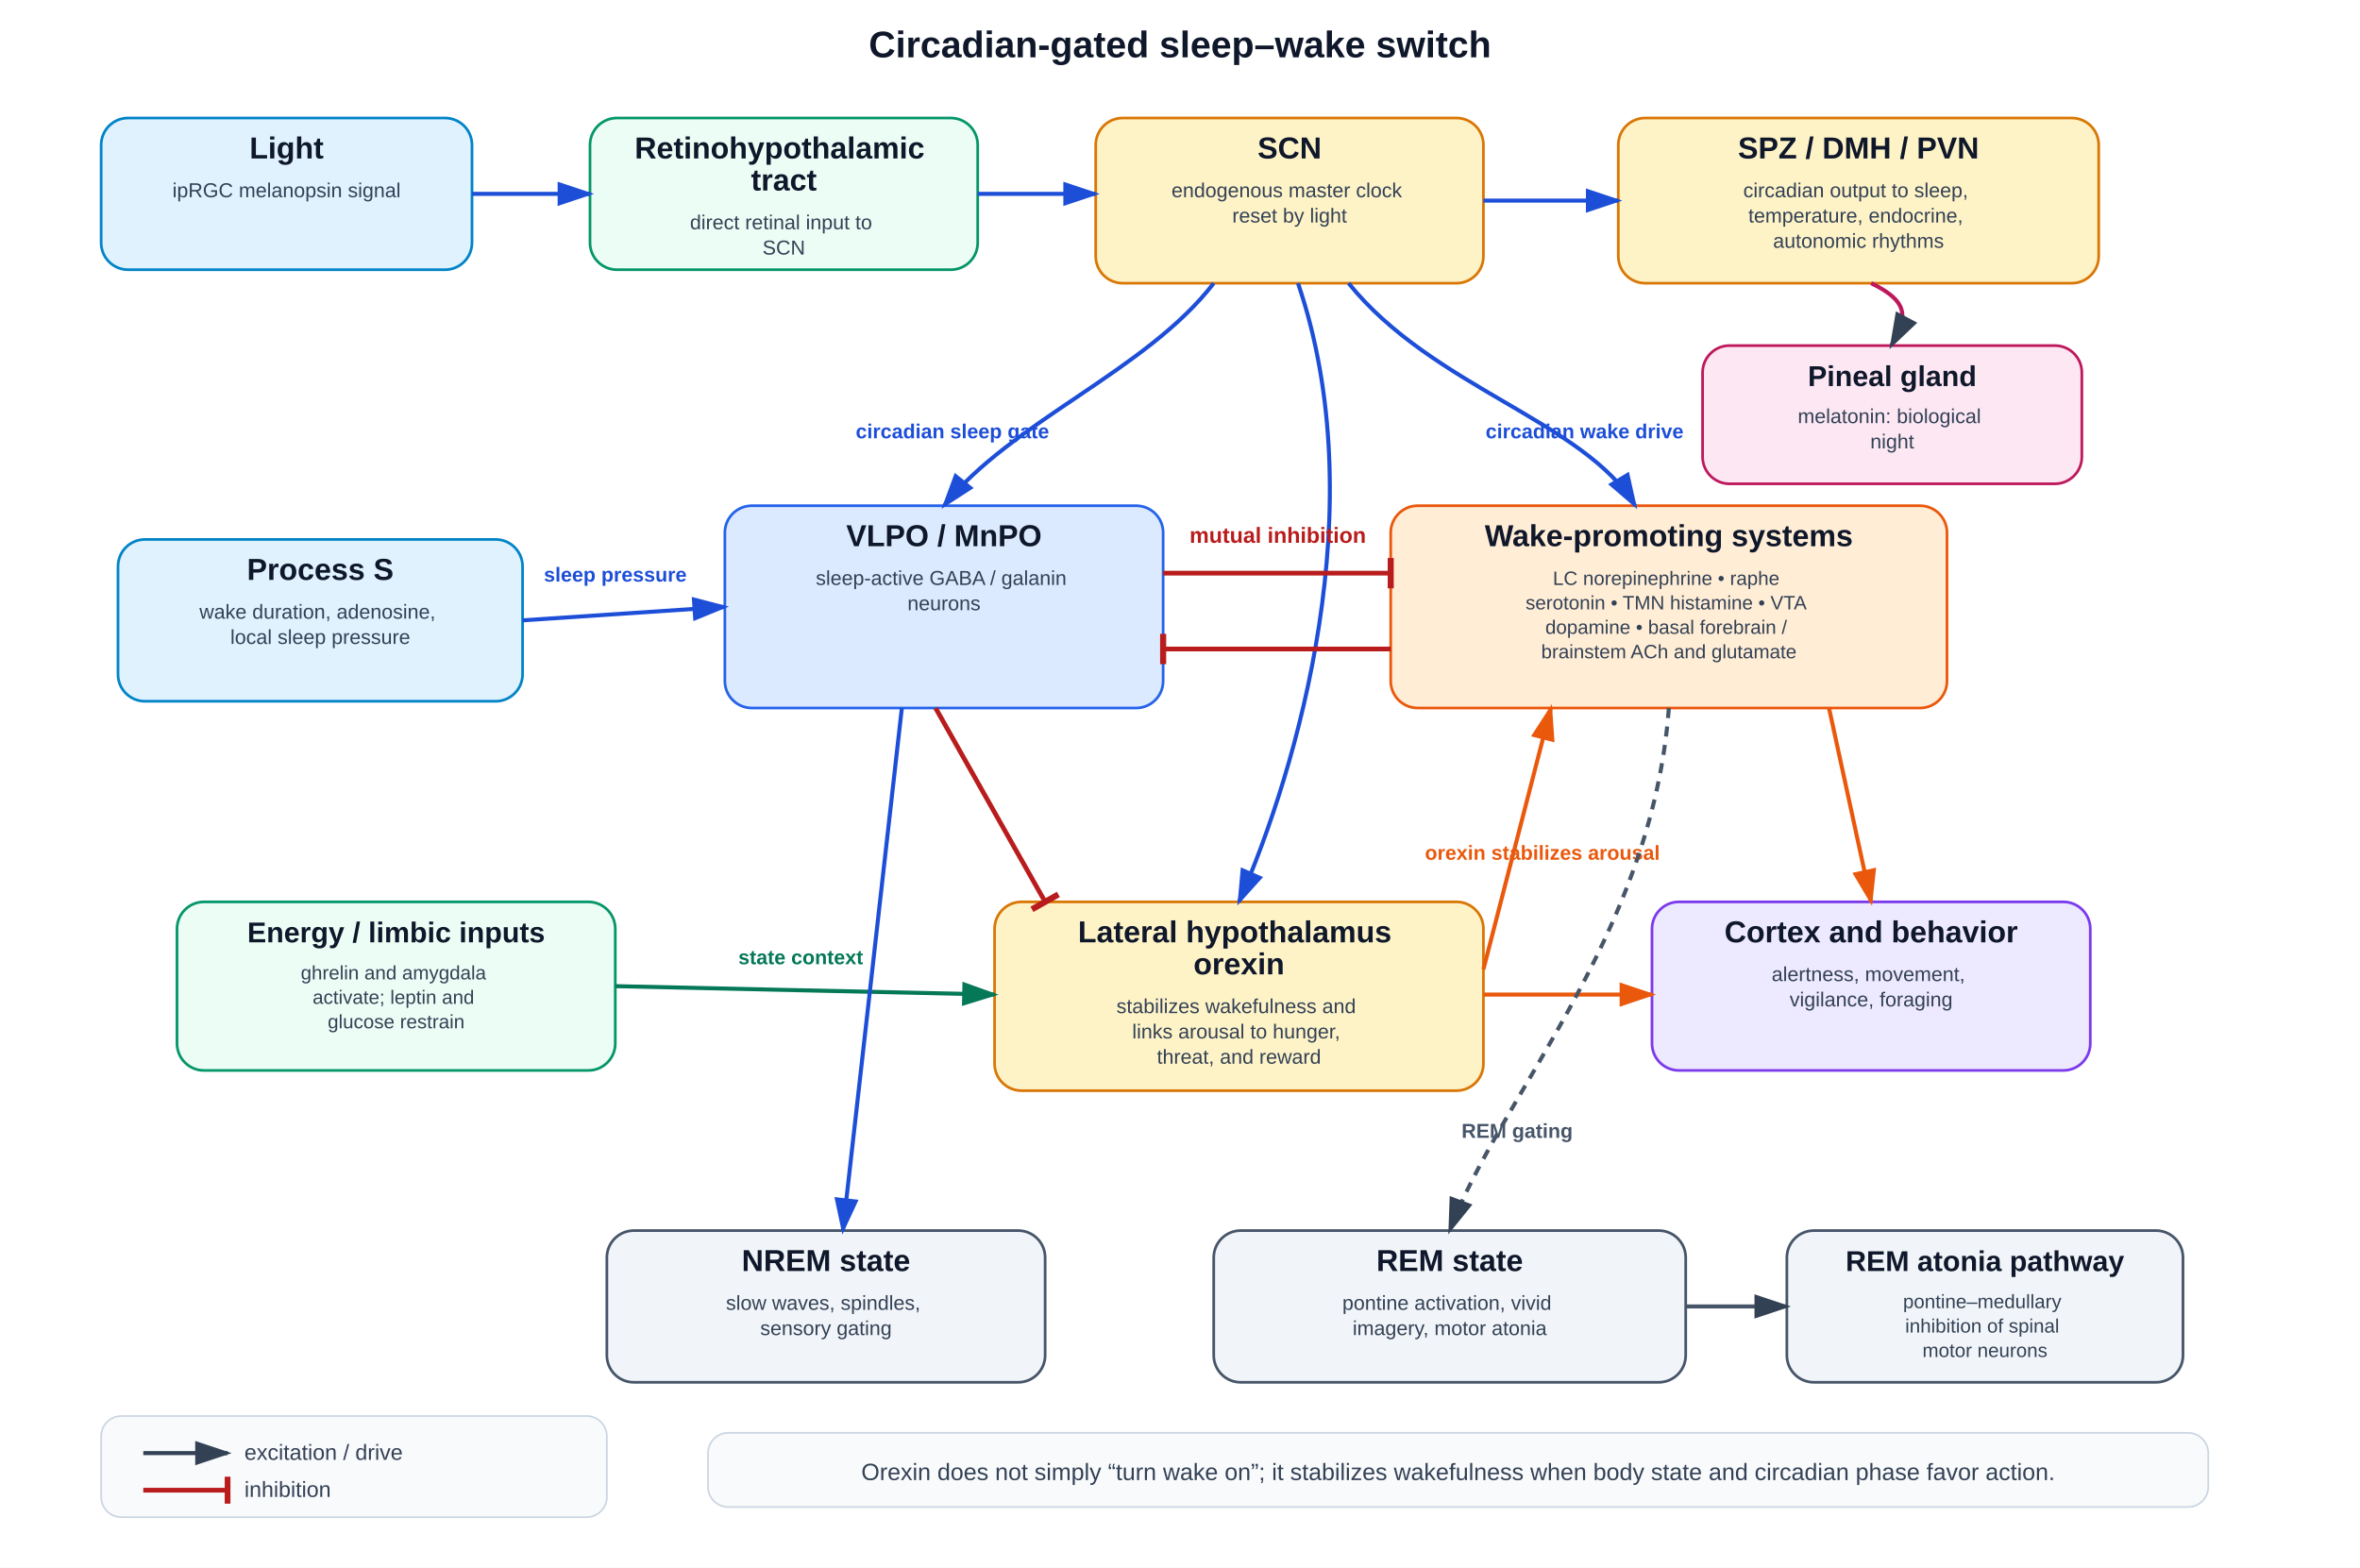
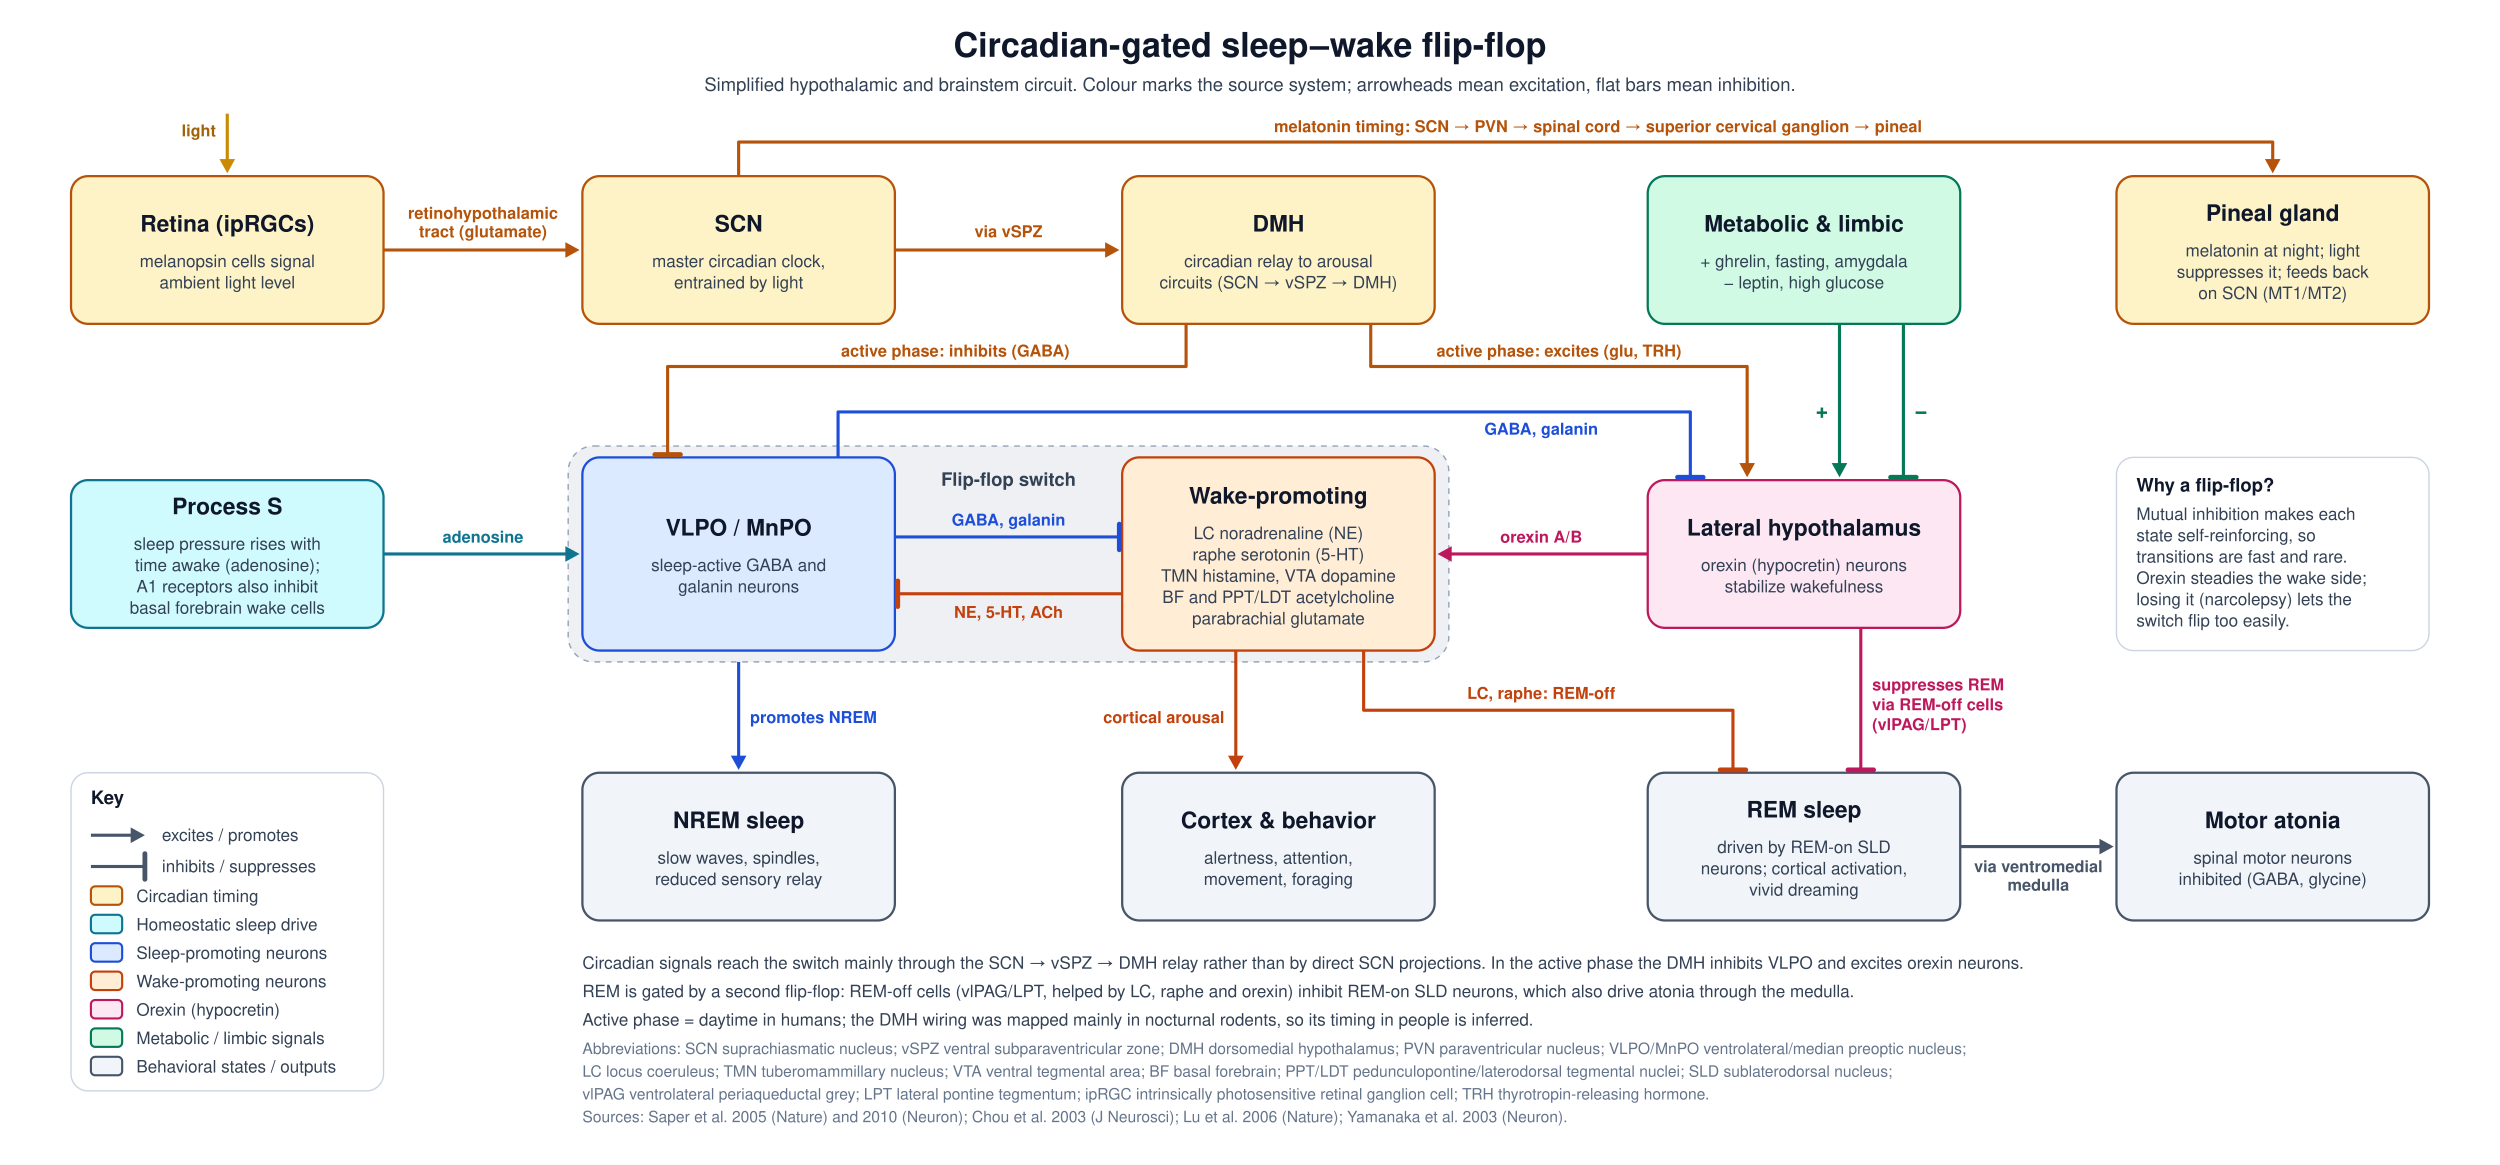
- <svg xmlns="http://www.w3.org/2000/svg" width="1400" height="930" viewBox="0 0 1400 930" role="img" aria-label="Circadian-gated sleep-wake flip-flop circuit">
-   <defs>
-     <marker id="arrow" markerWidth="10" markerHeight="10" refX="8" refY="3" orient="auto" markerUnits="strokeWidth">
-       <path d="M0,0 L0,6 L9,3 z" fill="#334155" />
-     </marker>
-     <marker id="arrowBlue" markerWidth="10" markerHeight="10" refX="8" refY="3" orient="auto" markerUnits="strokeWidth">
-       <path d="M0,0 L0,6 L9,3 z" fill="#1D4ED8" />
-     </marker>
-     <marker id="arrowGreen" markerWidth="10" markerHeight="10" refX="8" refY="3" orient="auto" markerUnits="strokeWidth">
-       <path d="M0,0 L0,6 L9,3 z" fill="#047857" />
-     </marker>
-     <marker id="arrowOrange" markerWidth="10" markerHeight="10" refX="8" refY="3" orient="auto" markerUnits="strokeWidth">
-       <path d="M0,0 L0,6 L9,3 z" fill="#EA580C" />
-     </marker>
-   </defs>
-   <rect x="0" y="0" width="1400" height="930" fill="#FFFFFF" />
-   <style>text{font-family:Arial, Helvetica, sans-serif;}</style>
-   <text x="700" y="34" text-anchor="middle" font-size="22" fill="#0F172A" font-weight="700">Circadian-gated sleep–wake switch</text>
-   <rect x="60" y="70" width="220" height="90" rx="16" fill="#E0F2FE" stroke="#0284C7" stroke-width="1.6" />
-   <text x="170.0" y="94" text-anchor="middle" font-size="18" font-weight="700" fill="#0F172A">
-     <tspan x="170.0" dy="0">Light</tspan>
-   </text>
-   <text x="170.0" y="117" text-anchor="middle" font-size="12" fill="#334155">
-     <tspan x="170.0" dy="0">ipRGC melanopsin signal</tspan>
-   </text>
-   <rect x="350" y="70" width="230" height="90" rx="16" fill="#ECFDF5" stroke="#059669" stroke-width="1.6" />
-   <text x="465.0" y="94" text-anchor="middle" font-size="18" font-weight="700" fill="#0F172A">
-     <tspan x="465.0" dy="0">Retinohypothalamic</tspan>
-     <tspan x="465.0" dy="19">tract</tspan>
-   </text>
-   <text x="465.0" y="136" text-anchor="middle" font-size="12" fill="#334155">
-     <tspan x="465.0" dy="0">direct retinal input to</tspan>
-     <tspan x="465.0" dy="15">SCN</tspan>
-   </text>
-   <rect x="650" y="70" width="230" height="98" rx="16" fill="#FEF3C7" stroke="#D97706" stroke-width="1.6" />
-   <text x="765.0" y="94" text-anchor="middle" font-size="18" font-weight="700" fill="#0F172A">
-     <tspan x="765.0" dy="0">SCN</tspan>
-   </text>
-   <text x="765.0" y="117" text-anchor="middle" font-size="12" fill="#334155">
-     <tspan x="765.0" dy="0">endogenous master clock</tspan>
-     <tspan x="765.0" dy="15">reset by light</tspan>
-   </text>
-   <rect x="960" y="70" width="285" height="98" rx="16" fill="#FEF3C7" stroke="#D97706" stroke-width="1.6" />
-   <text x="1102.5" y="94" text-anchor="middle" font-size="18" font-weight="700" fill="#0F172A">
-     <tspan x="1102.5" dy="0">SPZ / DMH / PVN</tspan>
-   </text>
-   <text x="1102.5" y="117" text-anchor="middle" font-size="12" fill="#334155">
-     <tspan x="1102.5" dy="0">circadian output to sleep,</tspan>
-     <tspan x="1102.5" dy="15">temperature, endocrine,</tspan>
-     <tspan x="1102.5" dy="15">autonomic rhythms</tspan>
-   </text>
-   <rect x="1010" y="205" width="225" height="82" rx="16" fill="#FCE7F3" stroke="#BE185D" stroke-width="1.6" />
-   <text x="1122.5" y="229" text-anchor="middle" font-size="17" font-weight="700" fill="#0F172A">
-     <tspan x="1122.5" dy="0">Pineal gland</tspan>
-   </text>
-   <text x="1122.5" y="251" text-anchor="middle" font-size="12" fill="#334155">
-     <tspan x="1122.5" dy="0">melatonin: biological</tspan>
-     <tspan x="1122.5" dy="15">night</tspan>
-   </text>
-   <rect x="70" y="320" width="240" height="96" rx="16" fill="#E0F2FE" stroke="#0284C7" stroke-width="1.6" />
-   <text x="190.0" y="344" text-anchor="middle" font-size="18" font-weight="700" fill="#0F172A">
-     <tspan x="190.0" dy="0">Process S</tspan>
-   </text>
-   <text x="190.0" y="367" text-anchor="middle" font-size="12" fill="#334155">
-     <tspan x="190.0" dy="0">wake duration, adenosine,</tspan>
-     <tspan x="190.0" dy="15">local sleep pressure</tspan>
-   </text>
-   <rect x="430" y="300" width="260" height="120" rx="16" fill="#DBEAFE" stroke="#2563EB" stroke-width="1.6" />
-   <text x="560.0" y="324" text-anchor="middle" font-size="18" font-weight="700" fill="#0F172A">
-     <tspan x="560.0" dy="0">VLPO / MnPO</tspan>
-   </text>
-   <text x="560.0" y="347" text-anchor="middle" font-size="12" fill="#334155">
-     <tspan x="560.0" dy="0">sleep-active GABA / galanin</tspan>
-     <tspan x="560.0" dy="15">neurons</tspan>
-   </text>
-   <rect x="825" y="300" width="330" height="120" rx="16" fill="#FFEDD5" stroke="#EA580C" stroke-width="1.6" />
-   <text x="990.0" y="324" text-anchor="middle" font-size="18" font-weight="700" fill="#0F172A">
-     <tspan x="990.0" dy="0">Wake-promoting systems</tspan>
-   </text>
-   <text x="990.0" y="347" text-anchor="middle" font-size="11.5" fill="#334155">
-     <tspan x="990.0" dy="0">LC norepinephrine • raphe</tspan>
-     <tspan x="990.0" dy="14.5">serotonin • TMN histamine • VTA</tspan>
-     <tspan x="990.0" dy="14.5">dopamine • basal forebrain /</tspan>
-     <tspan x="990.0" dy="14.5">brainstem ACh and glutamate</tspan>
-   </text>
-   <rect x="590" y="535" width="290" height="112" rx="16" fill="#FEF3C7" stroke="#D97706" stroke-width="1.6" />
-   <text x="735.0" y="559" text-anchor="middle" font-size="18" font-weight="700" fill="#0F172A">
-     <tspan x="735.0" dy="0">Lateral hypothalamus</tspan>
-     <tspan x="735.0" dy="19">orexin</tspan>
-   </text>
-   <text x="735.0" y="601" text-anchor="middle" font-size="12" fill="#334155">
-     <tspan x="735.0" dy="0">stabilizes wakefulness and</tspan>
-     <tspan x="735.0" dy="15">links arousal to hunger,</tspan>
-     <tspan x="735.0" dy="15">threat, and reward</tspan>
-   </text>
-   <rect x="105" y="535" width="260" height="100" rx="16" fill="#ECFDF5" stroke="#059669" stroke-width="1.6" />
-   <text x="235.0" y="559" text-anchor="middle" font-size="17" font-weight="700" fill="#0F172A">
-     <tspan x="235.0" dy="0">Energy / limbic inputs</tspan>
-   </text>
-   <text x="235.0" y="581" text-anchor="middle" font-size="11.5" fill="#334155">
-     <tspan x="235.0" dy="0">ghrelin and amygdala</tspan>
-     <tspan x="235.0" dy="14.5">activate; leptin and</tspan>
-     <tspan x="235.0" dy="14.5">glucose restrain</tspan>
-   </text>
-   <rect x="980" y="535" width="260" height="100" rx="16" fill="#EDE9FE" stroke="#7C3AED" stroke-width="1.6" />
-   <text x="1110.0" y="559" text-anchor="middle" font-size="18" font-weight="700" fill="#0F172A">
-     <tspan x="1110.0" dy="0">Cortex and behavior</tspan>
-   </text>
-   <text x="1110.0" y="582" text-anchor="middle" font-size="12" fill="#334155">
-     <tspan x="1110.0" dy="0">alertness, movement,</tspan>
-     <tspan x="1110.0" dy="15">vigilance, foraging</tspan>
-   </text>
-   <rect x="360" y="730" width="260" height="90" rx="16" fill="#F1F5F9" stroke="#475569" stroke-width="1.6" />
-   <text x="490.0" y="754" text-anchor="middle" font-size="18" font-weight="700" fill="#0F172A">
-     <tspan x="490.0" dy="0">NREM state</tspan>
-   </text>
-   <text x="490.0" y="777" text-anchor="middle" font-size="12" fill="#334155">
-     <tspan x="490.0" dy="0">slow waves, spindles,</tspan>
-     <tspan x="490.0" dy="15">sensory gating</tspan>
-   </text>
-   <rect x="720" y="730" width="280" height="90" rx="16" fill="#F1F5F9" stroke="#475569" stroke-width="1.6" />
-   <text x="860.0" y="754" text-anchor="middle" font-size="18" font-weight="700" fill="#0F172A">
-     <tspan x="860.0" dy="0">REM state</tspan>
-   </text>
-   <text x="860.0" y="777" text-anchor="middle" font-size="12" fill="#334155">
-     <tspan x="860.0" dy="0">pontine activation, vivid</tspan>
-     <tspan x="860.0" dy="15">imagery, motor atonia</tspan>
-   </text>
-   <rect x="1060" y="730" width="235" height="90" rx="16" fill="#F1F5F9" stroke="#475569" stroke-width="1.6" />
-   <text x="1177.5" y="754" text-anchor="middle" font-size="17" font-weight="700" fill="#0F172A">
-     <tspan x="1177.5" dy="0">REM atonia pathway</tspan>
-   </text>
-   <text x="1177.5" y="776" text-anchor="middle" font-size="11.5" fill="#334155">
-     <tspan x="1177.5" dy="0">pontine–medullary</tspan>
-     <tspan x="1177.5" dy="14.5">inhibition of spinal</tspan>
-     <tspan x="1177.5" dy="14.5">motor neurons</tspan>
-   </text>
-   <line x1="280" y1="115" x2="350" y2="115" stroke="#1D4ED8" stroke-width="2.4" marker-end="url(#arrowBlue)" />
-   <line x1="580" y1="115" x2="650" y2="115" stroke="#1D4ED8" stroke-width="2.4" marker-end="url(#arrowBlue)" />
-   <line x1="880" y1="119" x2="960" y2="119" stroke="#1D4ED8" stroke-width="2.4" marker-end="url(#arrowBlue)" />
-   <path d="M 1110 168 C 1135 180, 1130 190, 1122 205" fill="none" stroke="#BE185D" stroke-width="2.4" marker-end="url(#arrow)" />
-   <path d="M 720 168 C 680 220, 600 250, 560 300" fill="none" stroke="#1D4ED8" stroke-width="2.4" marker-end="url(#arrowBlue)" />
-   <path d="M 800 168 C 850 230, 940 250, 970 300" fill="none" stroke="#1D4ED8" stroke-width="2.4" marker-end="url(#arrowBlue)" />
-   <path d="M 770 168 C 815 300, 770 455, 735 535" fill="none" stroke="#1D4ED8" stroke-width="2.4" marker-end="url(#arrowBlue)" />
-   <text x="565" y="260" text-anchor="middle" font-size="12" fill="#1D4ED8" font-weight="700">circadian sleep gate</text>
-   <text x="940" y="260" text-anchor="middle" font-size="12" fill="#1D4ED8" font-weight="700">circadian wake drive</text>
-   <line x1="310" y1="368" x2="430" y2="360" stroke="#1D4ED8" stroke-width="2.4" marker-end="url(#arrowBlue)" />
-   <text x="365" y="345" text-anchor="middle" font-size="12" fill="#1D4ED8" font-weight="700">sleep pressure</text>
-   <line x1="365" y1="585" x2="590" y2="590" stroke="#047857" stroke-width="2.4" marker-end="url(#arrowGreen)" />
-   <text x="475" y="572" text-anchor="middle" font-size="12" fill="#047857" font-weight="700">state context</text>
-   <line x1="690" y1="340" x2="825" y2="340" stroke="#B91C1C" stroke-width="2.8" />
-   <line x1="825.0" y1="331.0" x2="825.0" y2="349.0" stroke="#B91C1C" stroke-width="3.6" />
-   <line x1="825" y1="385" x2="690" y2="385" stroke="#B91C1C" stroke-width="2.8" />
-   <line x1="690.0" y1="394.0" x2="690.0" y2="376.0" stroke="#B91C1C" stroke-width="3.6" />
-   <text x="758" y="322" text-anchor="middle" font-size="13" fill="#B91C1C" font-weight="700">mutual inhibition</text>
-   <line x1="555" y1="420" x2="620" y2="535" stroke="#B91C1C" stroke-width="2.8" />
-   <line x1="627.835" y1="530.571" x2="612.165" y2="539.429" stroke="#B91C1C" stroke-width="3.6" />
-   <line x1="880" y1="575" x2="920" y2="420" stroke="#EA580C" stroke-width="2.4" marker-end="url(#arrowOrange)" />
-   <text x="915" y="510" text-anchor="middle" font-size="12" fill="#EA580C" font-weight="700">orexin stabilizes arousal</text>
-   <line x1="1085" y1="420" x2="1110" y2="535" stroke="#EA580C" stroke-width="2.4" marker-end="url(#arrowOrange)" />
-   <line x1="880" y1="590" x2="980" y2="590" stroke="#EA580C" stroke-width="2.4" marker-end="url(#arrowOrange)" />
-   <line x1="535" y1="420" x2="500" y2="730" stroke="#1D4ED8" stroke-width="2.4" marker-end="url(#arrowBlue)" />
-   <path d="M 990 420 C 980 555, 890 650, 860 730" fill="none" stroke="#475569" stroke-width="2.4" marker-end="url(#arrow)" stroke-dasharray="6 5" />
-   <text x="900" y="675" text-anchor="middle" font-size="12" fill="#475569" font-weight="700">REM gating</text>
-   <line x1="1000" y1="775" x2="1060" y2="775" stroke="#475569" stroke-width="2.4" marker-end="url(#arrow)" />
-   <rect x="60" y="840" width="300" height="60" rx="12" fill="#F8FAFC" stroke="#CBD5E1" />
-   <line x1="85" y1="862" x2="135" y2="862" stroke="#334155" stroke-width="2.4" marker-end="url(#arrow)" />
-   <text x="145" y="866" font-size="13" fill="#334155">excitation / drive</text>
-   <line x1="85" y1="884" x2="135" y2="884" stroke="#B91C1C" stroke-width="2.8" />
-   <line x1="135" y1="876" x2="135" y2="892" stroke="#B91C1C" stroke-width="3.4" />
-   <text x="145" y="888" font-size="13" fill="#334155">inhibition</text>
-   <rect x="420" y="850" width="890" height="44" rx="12" fill="#F8FAFC" stroke="#CBD5E1" />
-   <text x="865" y="878" text-anchor="middle" font-size="14" fill="#334155">Orexin does not simply “turn wake on”; it stabilizes wakefulness when body state and circadian phase favor action.</text>
+ <svg xmlns="http://www.w3.org/2000/svg" width="1760" height="820" viewBox="0 0 1760 820" role="img" aria-label="Circadian-gated sleep-wake flip-flop circuit">
+   <style>text{font-family:Helvetica, Arial, "Liberation Sans", sans-serif;}</style>
+   <rect width="1760" height="820" fill="#FFFFFF" />
+   <text x="880.0" y="40.0" font-size="24" font-weight="700" fill="#0F172A" text-anchor="middle">Circadian-gated sleep–wake flip-flop</text>
+   <text x="880.0" y="64.0" font-size="13" fill="#334155" text-anchor="middle">Simplified hypothalamic and brainstem circuit. Colour marks the source system; arrowheads mean excitation, flat bars mean inhibition.</text>
+   <rect x="400" y="314" width="620" height="152" rx="18" fill="#EEF0F4" stroke="#94A3B8" stroke-width="1" stroke-dasharray="4 4" />
+   <rect x="50" y="124" width="220" height="104" rx="12" fill="#FEF3C7" stroke="#B45309" stroke-width="1.6" />
+   <text x="160.0" y="163.0" font-size="16" font-weight="700" fill="#0F172A" text-anchor="middle">Retina (ipRGCs)</text>
+   <text x="160.0" y="188.0" font-size="12" fill="#334155" text-anchor="middle">melanopsin cells signal</text>
+   <text x="160.0" y="203.0" font-size="12" fill="#334155" text-anchor="middle">ambient light level</text>
+   <rect x="410" y="124" width="220" height="104" rx="12" fill="#FEF3C7" stroke="#B45309" stroke-width="1.6" />
+   <text x="520.0" y="163.0" font-size="16" font-weight="700" fill="#0F172A" text-anchor="middle">SCN</text>
+   <text x="520.0" y="188.0" font-size="12" fill="#334155" text-anchor="middle">master circadian clock,</text>
+   <text x="520.0" y="203.0" font-size="12" fill="#334155" text-anchor="middle">entrained by light</text>
+   <rect x="790" y="124" width="220" height="104" rx="12" fill="#FEF3C7" stroke="#B45309" stroke-width="1.6" />
+   <text x="900.0" y="163.0" font-size="16" font-weight="700" fill="#0F172A" text-anchor="middle">DMH</text>
+   <text x="900.0" y="188.0" font-size="12" fill="#334155" text-anchor="middle">circadian relay to arousal</text>
+   <text x="900.0" y="203.0" font-size="12" fill="#334155" text-anchor="middle">circuits (SCN → vSPZ → DMH)</text>
+   <rect x="1160" y="124" width="220" height="104" rx="12" fill="#D1FAE5" stroke="#047857" stroke-width="1.6" />
+   <text x="1270.0" y="163.0" font-size="16" font-weight="700" fill="#0F172A" text-anchor="middle">Metabolic &amp; limbic</text>
+   <text x="1270.0" y="188.0" font-size="12" fill="#334155" text-anchor="middle">+  ghrelin, fasting, amygdala</text>
+   <text x="1270.0" y="203.0" font-size="12" fill="#334155" text-anchor="middle">−  leptin, high glucose</text>
+   <rect x="1490" y="124" width="220" height="104" rx="12" fill="#FEF3C7" stroke="#B45309" stroke-width="1.6" />
+   <text x="1600.0" y="155.5" font-size="16" font-weight="700" fill="#0F172A" text-anchor="middle">Pineal gland</text>
+   <text x="1600.0" y="180.5" font-size="12" fill="#334155" text-anchor="middle">melatonin at night; light</text>
+   <text x="1600.0" y="195.5" font-size="12" fill="#334155" text-anchor="middle">suppresses it; feeds back</text>
+   <text x="1600.0" y="210.5" font-size="12" fill="#334155" text-anchor="middle">on SCN (MT1/MT2)</text>
+   <rect x="50" y="338" width="220" height="104" rx="12" fill="#CFFAFE" stroke="#0E7490" stroke-width="1.6" />
+   <text x="160.0" y="362.0" font-size="16" font-weight="700" fill="#0F172A" text-anchor="middle">Process S</text>
+   <text x="160.0" y="387.0" font-size="12" fill="#334155" text-anchor="middle">sleep pressure rises with</text>
+   <text x="160.0" y="402.0" font-size="12" fill="#334155" text-anchor="middle">time awake (adenosine);</text>
+   <text x="160.0" y="417.0" font-size="12" fill="#334155" text-anchor="middle">A1 receptors also inhibit</text>
+   <text x="160.0" y="432.0" font-size="12" fill="#334155" text-anchor="middle">basal forebrain wake cells</text>
+   <rect x="410" y="322" width="220" height="136" rx="12" fill="#DBEAFE" stroke="#1D4ED8" stroke-width="1.6" />
+   <text x="520.0" y="377.0" font-size="16" font-weight="700" fill="#0F172A" text-anchor="middle">VLPO / MnPO</text>
+   <text x="520.0" y="402.0" font-size="12" fill="#334155" text-anchor="middle">sleep-active GABA and</text>
+   <text x="520.0" y="417.0" font-size="12" fill="#334155" text-anchor="middle">galanin neurons</text>
+   <rect x="790" y="322" width="220" height="136" rx="12" fill="#FFEDD5" stroke="#C2410C" stroke-width="1.6" />
+   <text x="900.0" y="354.5" font-size="16" font-weight="700" fill="#0F172A" text-anchor="middle">Wake-promoting</text>
+   <text x="900.0" y="379.5" font-size="12" fill="#334155" text-anchor="middle">LC noradrenaline (NE)</text>
+   <text x="900.0" y="394.5" font-size="12" fill="#334155" text-anchor="middle">raphe serotonin (5-HT)</text>
+   <text x="900.0" y="409.5" font-size="12" fill="#334155" text-anchor="middle">TMN histamine, VTA dopamine</text>
+   <text x="900.0" y="424.5" font-size="12" fill="#334155" text-anchor="middle">BF and PPT/LDT acetylcholine</text>
+   <text x="900.0" y="439.5" font-size="12" fill="#334155" text-anchor="middle">parabrachial glutamate</text>
+   <rect x="1160" y="338" width="220" height="104" rx="12" fill="#FCE7F3" stroke="#BE185D" stroke-width="1.6" />
+   <text x="1270.0" y="377.0" font-size="16" font-weight="700" fill="#0F172A" text-anchor="middle">Lateral hypothalamus</text>
+   <text x="1270.0" y="402.0" font-size="12" fill="#334155" text-anchor="middle">orexin (hypocretin) neurons</text>
+   <text x="1270.0" y="417.0" font-size="12" fill="#334155" text-anchor="middle">stabilize wakefulness</text>
+   <rect x="410" y="544" width="220" height="104" rx="12" fill="#F1F5F9" stroke="#475569" stroke-width="1.6" />
+   <text x="520.0" y="583.0" font-size="16" font-weight="700" fill="#0F172A" text-anchor="middle">NREM sleep</text>
+   <text x="520.0" y="608.0" font-size="12" fill="#334155" text-anchor="middle">slow waves, spindles,</text>
+   <text x="520.0" y="623.0" font-size="12" fill="#334155" text-anchor="middle">reduced sensory relay</text>
+   <rect x="790" y="544" width="220" height="104" rx="12" fill="#F1F5F9" stroke="#475569" stroke-width="1.6" />
+   <text x="900.0" y="583.0" font-size="16" font-weight="700" fill="#0F172A" text-anchor="middle">Cortex &amp; behavior</text>
+   <text x="900.0" y="608.0" font-size="12" fill="#334155" text-anchor="middle">alertness, attention,</text>
+   <text x="900.0" y="623.0" font-size="12" fill="#334155" text-anchor="middle">movement, foraging</text>
+   <rect x="1160" y="544" width="220" height="104" rx="12" fill="#F1F5F9" stroke="#475569" stroke-width="1.6" />
+   <text x="1270.0" y="575.5" font-size="16" font-weight="700" fill="#0F172A" text-anchor="middle">REM sleep</text>
+   <text x="1270.0" y="600.5" font-size="12" fill="#334155" text-anchor="middle">driven by REM-on SLD</text>
+   <text x="1270.0" y="615.5" font-size="12" fill="#334155" text-anchor="middle">neurons; cortical activation,</text>
+   <text x="1270.0" y="630.5" font-size="12" fill="#334155" text-anchor="middle">vivid dreaming</text>
+   <rect x="1490" y="544" width="220" height="104" rx="12" fill="#F1F5F9" stroke="#475569" stroke-width="1.6" />
+   <text x="1600.0" y="583.0" font-size="16" font-weight="700" fill="#0F172A" text-anchor="middle">Motor atonia</text>
+   <text x="1600.0" y="608.0" font-size="12" fill="#334155" text-anchor="middle">spinal motor neurons</text>
+   <text x="1600.0" y="623.0" font-size="12" fill="#334155" text-anchor="middle">inhibited (GABA, glycine)</text>
+   <rect x="1490" y="322" width="220" height="136" rx="12" fill="#FFFFFF" stroke="#CBD5E1" stroke-width="1" />
+   <text x="1504.0" y="346.0" font-size="13" font-weight="700" fill="#0F172A" text-anchor="start">Why a flip-flop?</text>
+   <text x="1504.0" y="366.0" font-size="12" fill="#334155" text-anchor="start">Mutual inhibition makes each</text>
+   <text x="1504.0" y="381.0" font-size="12" fill="#334155" text-anchor="start">state self-reinforcing, so</text>
+   <text x="1504.0" y="396.0" font-size="12" fill="#334155" text-anchor="start">transitions are fast and rare.</text>
+   <text x="1504.0" y="411.0" font-size="12" fill="#334155" text-anchor="start">Orexin steadies the wake side;</text>
+   <text x="1504.0" y="426.0" font-size="12" fill="#334155" text-anchor="start">losing it (narcolepsy) lets the</text>
+   <text x="1504.0" y="441.0" font-size="12" fill="#334155" text-anchor="start">switch flip too easily.</text>
+   <path d="M 160.0,80.0 L 160.0,113.0" fill="none" stroke="#CA8A04" stroke-width="2.2" stroke-linejoin="round" />
+   <path d="M 160.0,122.0 L 154.5,112.0 L 165.5,112.0 Z" fill="#CA8A04" />
+   <text x="152.0" y="96.0" font-size="11.5" font-weight="700" fill="#A16207" text-anchor="end">light</text>
+   <path d="M 270.0,176.0 L 399.0,176.0" fill="none" stroke="#B45309" stroke-width="2.2" stroke-linejoin="round" />
+   <path d="M 408.0,176.0 L 398.0,181.5 L 398.0,170.5 Z" fill="#B45309" />
+   <text x="340.0" y="154.0" font-size="11.5" font-weight="700" fill="#B45309" text-anchor="middle">retinohypothalamic</text>
+   <text x="340.0" y="167.0" font-size="11.5" font-weight="700" fill="#B45309" text-anchor="middle">tract (glutamate)</text>
+   <path d="M 630.0,176.0 L 779.0,176.0" fill="none" stroke="#B45309" stroke-width="2.2" stroke-linejoin="round" />
+   <path d="M 788.0,176.0 L 778.0,181.5 L 778.0,170.5 Z" fill="#B45309" />
+   <text x="710.0" y="167.0" font-size="11.5" font-weight="700" fill="#B45309" text-anchor="middle">via vSPZ</text>
+   <path d="M 520.0,124.0 L 520.0,100.0 L 1600.0,100.0 L 1600.0,113.0" fill="none" stroke="#B45309" stroke-width="2.2" stroke-linejoin="round" />
+   <path d="M 1600.0,122.0 L 1594.5,112.0 L 1605.5,112.0 Z" fill="#B45309" />
+   <text x="1125.0" y="93.0" font-size="11.5" font-weight="700" fill="#B45309" text-anchor="middle">melatonin timing: SCN → PVN → spinal cord → superior cervical ganglion → pineal</text>
+   <path d="M 835.0,228.0 L 835.0,258.0 L 470.0,258.0 L 470.0,320.0" fill="none" stroke="#B45309" stroke-width="2.2" stroke-linejoin="round" />
+   <line x1="461.0" y1="320.0" x2="479.0" y2="320.0" stroke="#B45309" stroke-width="3.4" stroke-linecap="round" />
+   <text x="672.5" y="251.0" font-size="11.5" font-weight="700" fill="#B45309" text-anchor="middle">active phase: inhibits (GABA)</text>
+   <path d="M 965.0,228.0 L 965.0,258.0 L 1230.0,258.0 L 1230.0,327.0" fill="none" stroke="#B45309" stroke-width="2.2" stroke-linejoin="round" />
+   <path d="M 1230.0,336.0 L 1224.5,326.0 L 1235.5,326.0 Z" fill="#B45309" />
+   <text x="1097.5" y="251.0" font-size="11.5" font-weight="700" fill="#B45309" text-anchor="middle">active phase: excites (glu, TRH)</text>
+   <path d="M 1295.0,228.0 L 1295.0,327.0" fill="none" stroke="#047857" stroke-width="2.2" stroke-linejoin="round" />
+   <path d="M 1295.0,336.0 L 1289.5,326.0 L 1300.5,326.0 Z" fill="#047857" />
+   <path d="M 1340.0,228.0 L 1340.0,336.0" fill="none" stroke="#047857" stroke-width="2.2" stroke-linejoin="round" />
+   <line x1="1331.0" y1="336.0" x2="1349.0" y2="336.0" stroke="#047857" stroke-width="3.4" stroke-linecap="round" />
+   <text x="1287.0" y="294.0" font-size="15" font-weight="700" fill="#047857" text-anchor="end">+</text>
+   <text x="1348.0" y="294.0" font-size="15" font-weight="700" fill="#047857" text-anchor="start">−</text>
+   <line x1="590" y1="322" x2="590" y2="314" stroke="#1D4ED8" stroke-width="2.2" />
+   <path d="M 590.0,314.0 L 590.0,290.0 L 1190.0,290.0 L 1190.0,336.0" fill="none" stroke="#1D4ED8" stroke-width="2.2" stroke-linejoin="round" />
+   <line x1="1181.0" y1="336.0" x2="1199.0" y2="336.0" stroke="#1D4ED8" stroke-width="3.4" stroke-linecap="round" />
+   <text x="1085.0" y="306.0" font-size="11.5" font-weight="700" fill="#1D4ED8" text-anchor="middle">GABA, galanin</text>
+   <path d="M 270.0,390.0 L 399.0,390.0" fill="none" stroke="#0E7490" stroke-width="2.2" stroke-linejoin="round" />
+   <path d="M 408.0,390.0 L 398.0,395.5 L 398.0,384.5 Z" fill="#0E7490" />
+   <text x="340.0" y="382.0" font-size="11.5" font-weight="700" fill="#0E7490" text-anchor="middle">adenosine</text>
+   <text x="710.0" y="342.0" font-size="13" font-weight="700" fill="#334155" text-anchor="middle">Flip-flop switch</text>
+   <path d="M 630.0,378.0 L 788.0,378.0" fill="none" stroke="#1D4ED8" stroke-width="2.2" stroke-linejoin="round" />
+   <line x1="788.0" y1="387.0" x2="788.0" y2="369.0" stroke="#1D4ED8" stroke-width="3.4" stroke-linecap="round" />
+   <text x="710.0" y="370.0" font-size="11.5" font-weight="700" fill="#1D4ED8" text-anchor="middle">GABA, galanin</text>
+   <path d="M 790.0,418.0 L 632.0,418.0" fill="none" stroke="#C2410C" stroke-width="2.2" stroke-linejoin="round" />
+   <line x1="632.0" y1="409.0" x2="632.0" y2="427.0" stroke="#C2410C" stroke-width="3.4" stroke-linecap="round" />
+   <text x="710.0" y="435.0" font-size="11.5" font-weight="700" fill="#C2410C" text-anchor="middle">NE, 5-HT, ACh</text>
+   <path d="M 1160.0,390.0 L 1021.0,390.0" fill="none" stroke="#BE185D" stroke-width="2.2" stroke-linejoin="round" />
+   <path d="M 1012.0,390.0 L 1022.0,384.5 L 1022.0,395.5 Z" fill="#BE185D" />
+   <text x="1085.0" y="382.0" font-size="11.5" font-weight="700" fill="#BE185D" text-anchor="middle">orexin A/B</text>
+   <path d="M 520.0,466.0 L 520.0,533.0" fill="none" stroke="#1D4ED8" stroke-width="2.2" stroke-linejoin="round" />
+   <path d="M 520.0,542.0 L 514.5,532.0 L 525.5,532.0 Z" fill="#1D4ED8" />
+   <text x="528.0" y="509.0" font-size="11.5" font-weight="700" fill="#1D4ED8" text-anchor="start">promotes NREM</text>
+   <path d="M 870.0,458.0 L 870.0,533.0" fill="none" stroke="#C2410C" stroke-width="2.2" stroke-linejoin="round" />
+   <path d="M 870.0,542.0 L 864.5,532.0 L 875.5,532.0 Z" fill="#C2410C" />
+   <text x="862.0" y="509.0" font-size="11.5" font-weight="700" fill="#C2410C" text-anchor="end">cortical arousal</text>
+   <path d="M 960.0,458.0 L 960.0,500.0 L 1220.0,500.0 L 1220.0,542.0" fill="none" stroke="#C2410C" stroke-width="2.2" stroke-linejoin="round" />
+   <line x1="1211.0" y1="542.0" x2="1229.0" y2="542.0" stroke="#C2410C" stroke-width="3.4" stroke-linecap="round" />
+   <text x="1085.0" y="492.0" font-size="11.5" font-weight="700" fill="#C2410C" text-anchor="middle">LC, raphe: REM-off</text>
+   <path d="M 1310.0,442.0 L 1310.0,542.0" fill="none" stroke="#BE185D" stroke-width="2.2" stroke-linejoin="round" />
+   <line x1="1301.0" y1="542.0" x2="1319.0" y2="542.0" stroke="#BE185D" stroke-width="3.4" stroke-linecap="round" />
+   <text x="1318.0" y="486.0" font-size="11.5" font-weight="700" fill="#BE185D" text-anchor="start">suppresses REM</text>
+   <text x="1318.0" y="500.0" font-size="11.5" font-weight="700" fill="#BE185D" text-anchor="start">via REM-off cells</text>
+   <text x="1318.0" y="514.0" font-size="11.5" font-weight="700" fill="#BE185D" text-anchor="start">(vlPAG/LPT)</text>
+   <path d="M 1380.0,596.0 L 1479.0,596.0" fill="none" stroke="#475569" stroke-width="2.2" stroke-linejoin="round" />
+   <path d="M 1488.0,596.0 L 1478.0,601.5 L 1478.0,590.5 Z" fill="#475569" />
+   <text x="1435.0" y="614.0" font-size="11.5" font-weight="700" fill="#475569" text-anchor="middle">via ventromedial</text>
+   <text x="1435.0" y="627.0" font-size="11.5" font-weight="700" fill="#475569" text-anchor="middle">medulla</text>
+   <rect x="50" y="544" width="220" height="224" rx="12" fill="#FFFFFF" stroke="#CBD5E1" />
+   <text x="64.0" y="566.0" font-size="13" font-weight="700" fill="#0F172A" text-anchor="start">Key</text>
+   <path d="M 64.0,588.0 L 93.0,588.0" fill="none" stroke="#475569" stroke-width="2.2" stroke-linejoin="round" />
+   <path d="M 102.0,588.0 L 92.0,593.5 L 92.0,582.5 Z" fill="#475569" />
+   <text x="114.0" y="592.0" font-size="12" fill="#334155" text-anchor="start">excites / promotes</text>
+   <path d="M 64.0,610.0 L 102.0,610.0" fill="none" stroke="#475569" stroke-width="2.2" stroke-linejoin="round" />
+   <line x1="102.0" y1="619.0" x2="102.0" y2="601.0" stroke="#475569" stroke-width="3.4" stroke-linecap="round" />
+   <text x="114.0" y="614.0" font-size="12" fill="#334155" text-anchor="start">inhibits / suppresses</text>
+   <rect x="64" y="624" width="22" height="13" rx="3" fill="#FEF3C7" stroke="#B45309" stroke-width="1.5" />
+   <text x="96.0" y="635.0" font-size="12" fill="#334155" text-anchor="start">Circadian timing</text>
+   <rect x="64" y="644" width="22" height="13" rx="3" fill="#CFFAFE" stroke="#0E7490" stroke-width="1.5" />
+   <text x="96.0" y="655.0" font-size="12" fill="#334155" text-anchor="start">Homeostatic sleep drive</text>
+   <rect x="64" y="664" width="22" height="13" rx="3" fill="#DBEAFE" stroke="#1D4ED8" stroke-width="1.5" />
+   <text x="96.0" y="675.0" font-size="12" fill="#334155" text-anchor="start">Sleep-promoting neurons</text>
+   <rect x="64" y="684" width="22" height="13" rx="3" fill="#FFEDD5" stroke="#C2410C" stroke-width="1.5" />
+   <text x="96.0" y="695.0" font-size="12" fill="#334155" text-anchor="start">Wake-promoting neurons</text>
+   <rect x="64" y="704" width="22" height="13" rx="3" fill="#FCE7F3" stroke="#BE185D" stroke-width="1.5" />
+   <text x="96.0" y="715.0" font-size="12" fill="#334155" text-anchor="start">Orexin (hypocretin)</text>
+   <rect x="64" y="724" width="22" height="13" rx="3" fill="#D1FAE5" stroke="#047857" stroke-width="1.5" />
+   <text x="96.0" y="735.0" font-size="12" fill="#334155" text-anchor="start">Metabolic / limbic signals</text>
+   <rect x="64" y="744" width="22" height="13" rx="3" fill="#F1F5F9" stroke="#475569" stroke-width="1.5" />
+   <text x="96.0" y="755.0" font-size="12" fill="#334155" text-anchor="start">Behavioral states / outputs</text>
+   <text x="410.0" y="682.0" font-size="12" fill="#334155" text-anchor="start">Circadian signals reach the switch mainly through the SCN → vSPZ → DMH relay rather than by direct SCN projections. In the active phase the DMH inhibits VLPO and excites orexin neurons.</text>
+   <text x="410.0" y="702.0" font-size="12" fill="#334155" text-anchor="start">REM is gated by a second flip-flop: REM-off cells (vlPAG/LPT, helped by LC, raphe and orexin) inhibit REM-on SLD neurons, which also drive atonia through the medulla.</text>
+   <text x="410.0" y="722.0" font-size="12" fill="#334155" text-anchor="start">Active phase = daytime in humans; the DMH wiring was mapped mainly in nocturnal rodents, so its timing in people is inferred.</text>
+   <text x="410.0" y="742.0" font-size="11" fill="#64748B" text-anchor="start">Abbreviations: SCN suprachiasmatic nucleus; vSPZ ventral subparaventricular zone; DMH dorsomedial hypothalamus; PVN paraventricular nucleus; VLPO/MnPO ventrolateral/median preoptic nucleus;</text>
+   <text x="410.0" y="758.0" font-size="11" fill="#64748B" text-anchor="start">LC locus coeruleus; TMN tuberomammillary nucleus; VTA ventral tegmental area; BF basal forebrain; PPT/LDT pedunculopontine/laterodorsal tegmental nuclei; SLD sublaterodorsal nucleus;</text>
+   <text x="410.0" y="774.0" font-size="11" fill="#64748B" text-anchor="start">vlPAG ventrolateral periaqueductal grey; LPT lateral pontine tegmentum; ipRGC intrinsically photosensitive retinal ganglion cell; TRH thyrotropin-releasing hormone.</text>
+   <text x="410.0" y="790.0" font-size="11" fill="#64748B" text-anchor="start">Sources: Saper et al. 2005 (Nature) and 2010 (Neuron); Chou et al. 2003 (J Neurosci); Lu et al. 2006 (Nature); Yamanaka et al. 2003 (Neuron).</text>
</svg>
